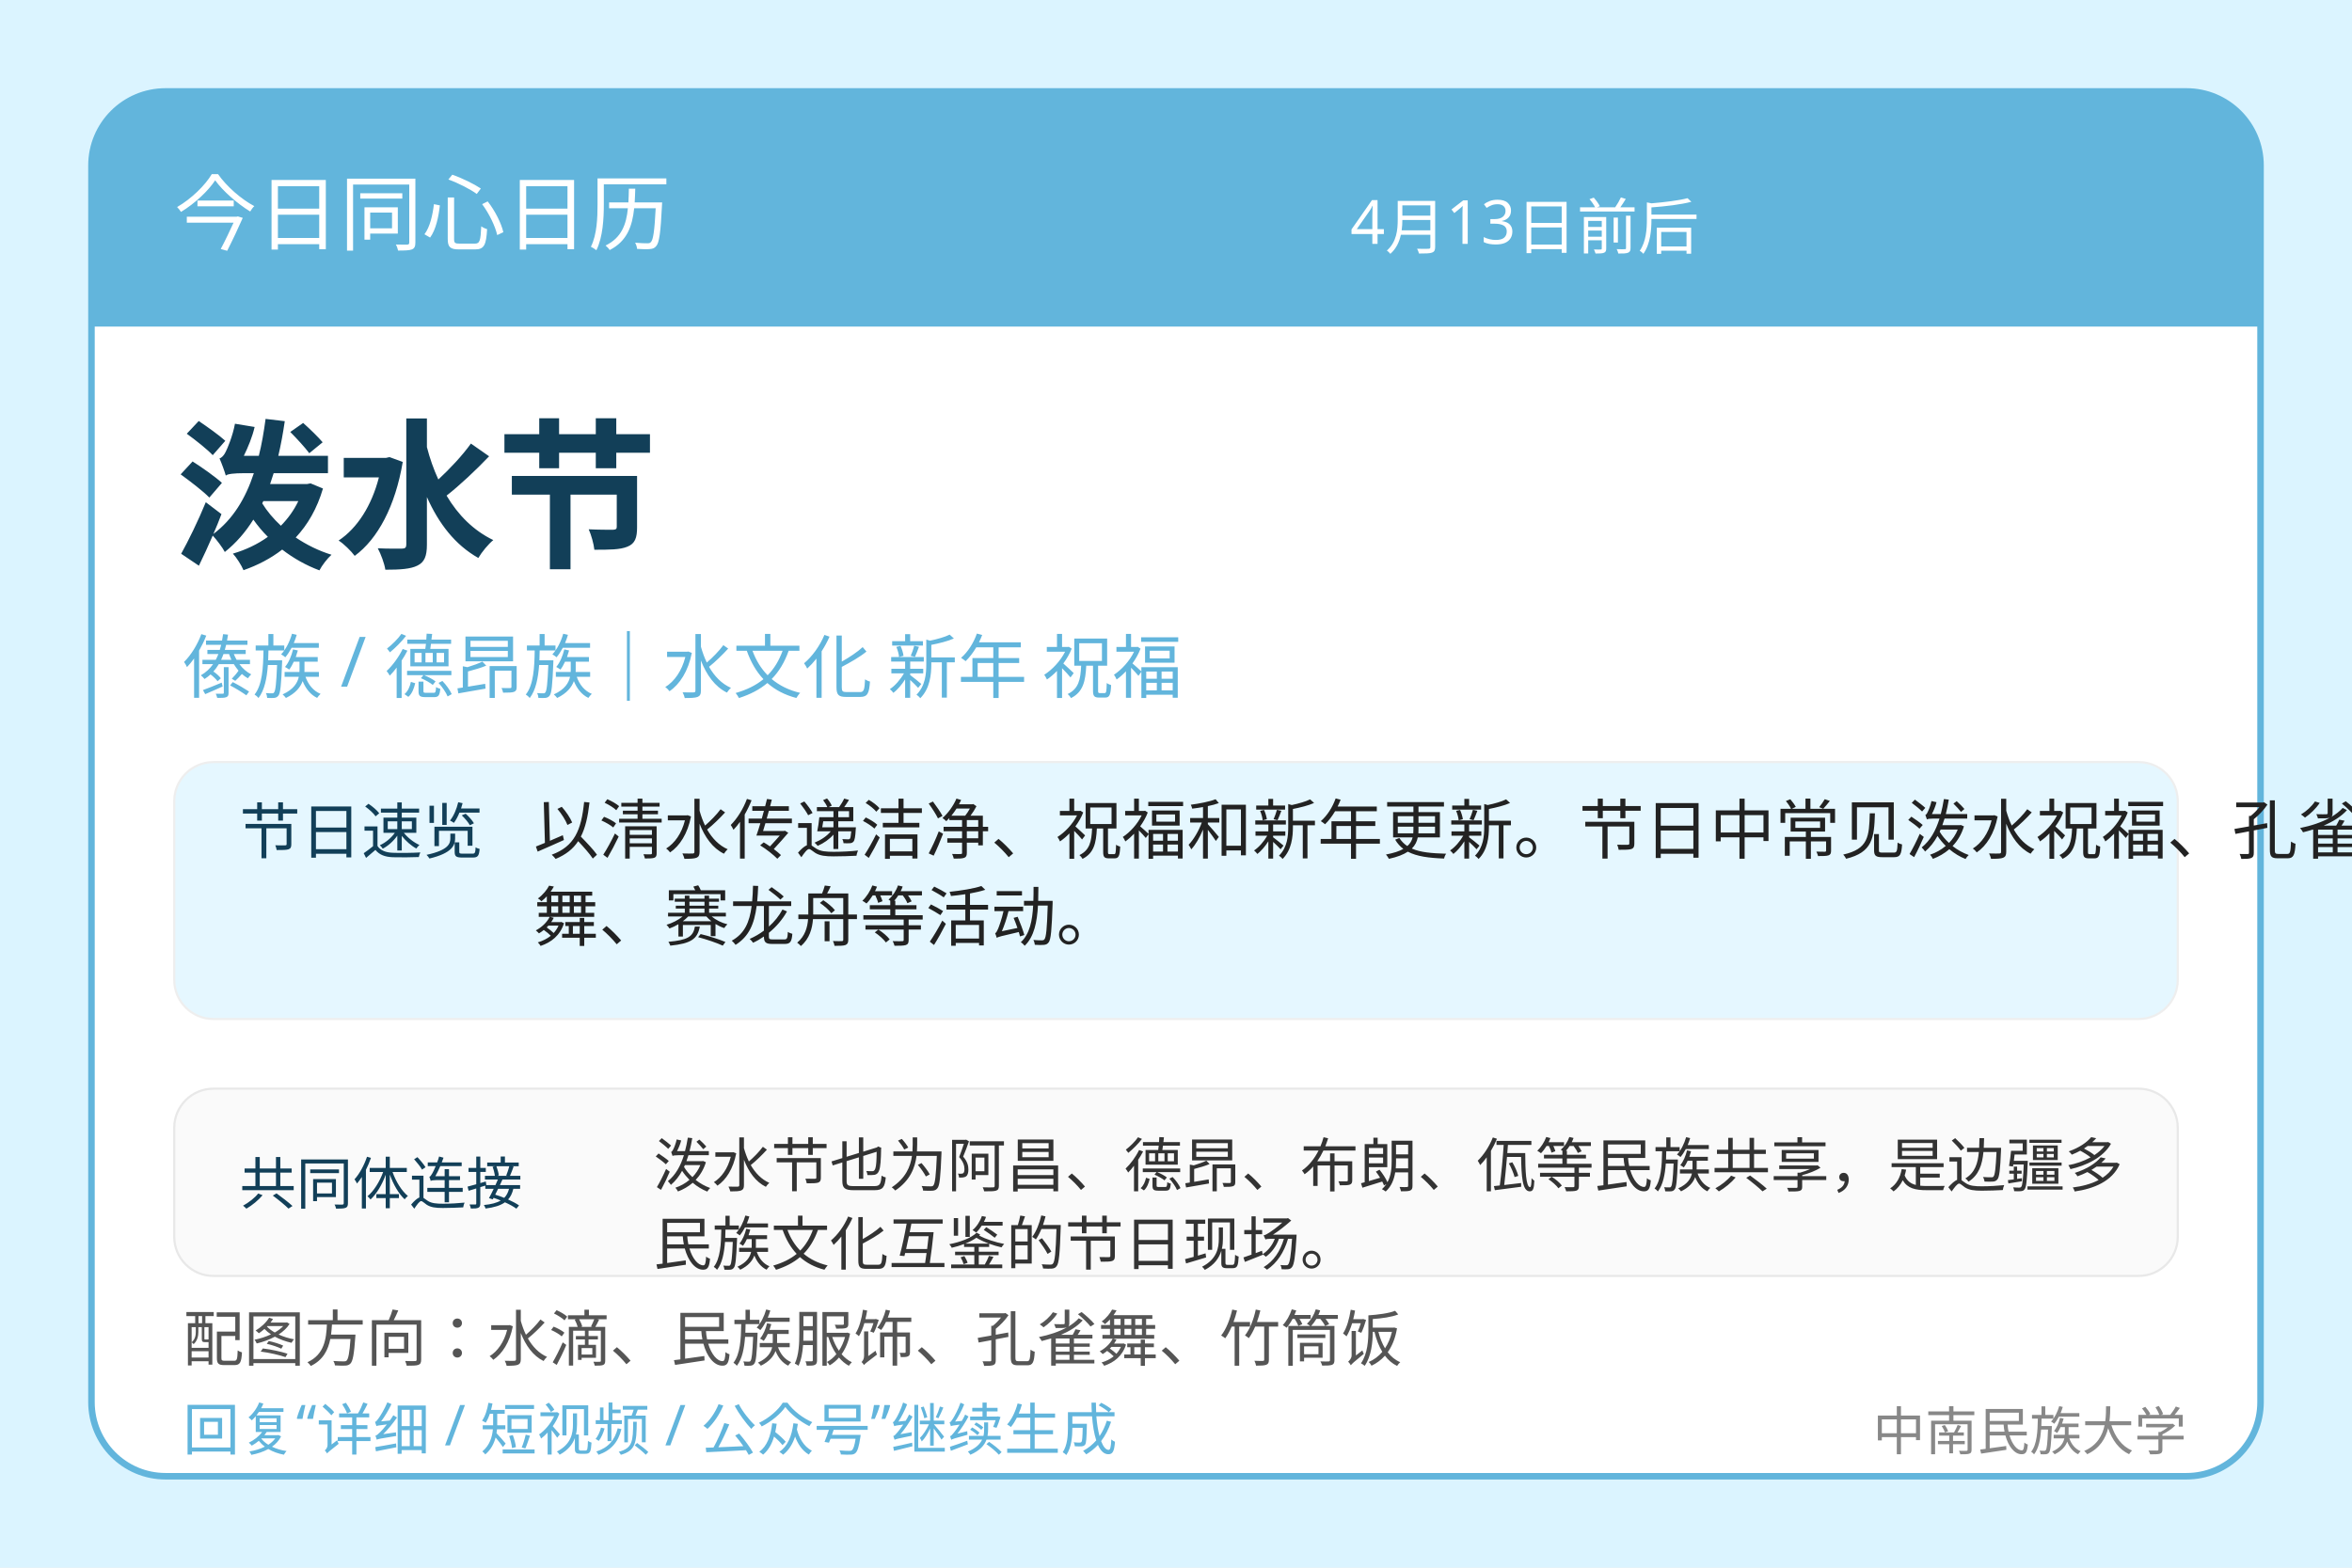
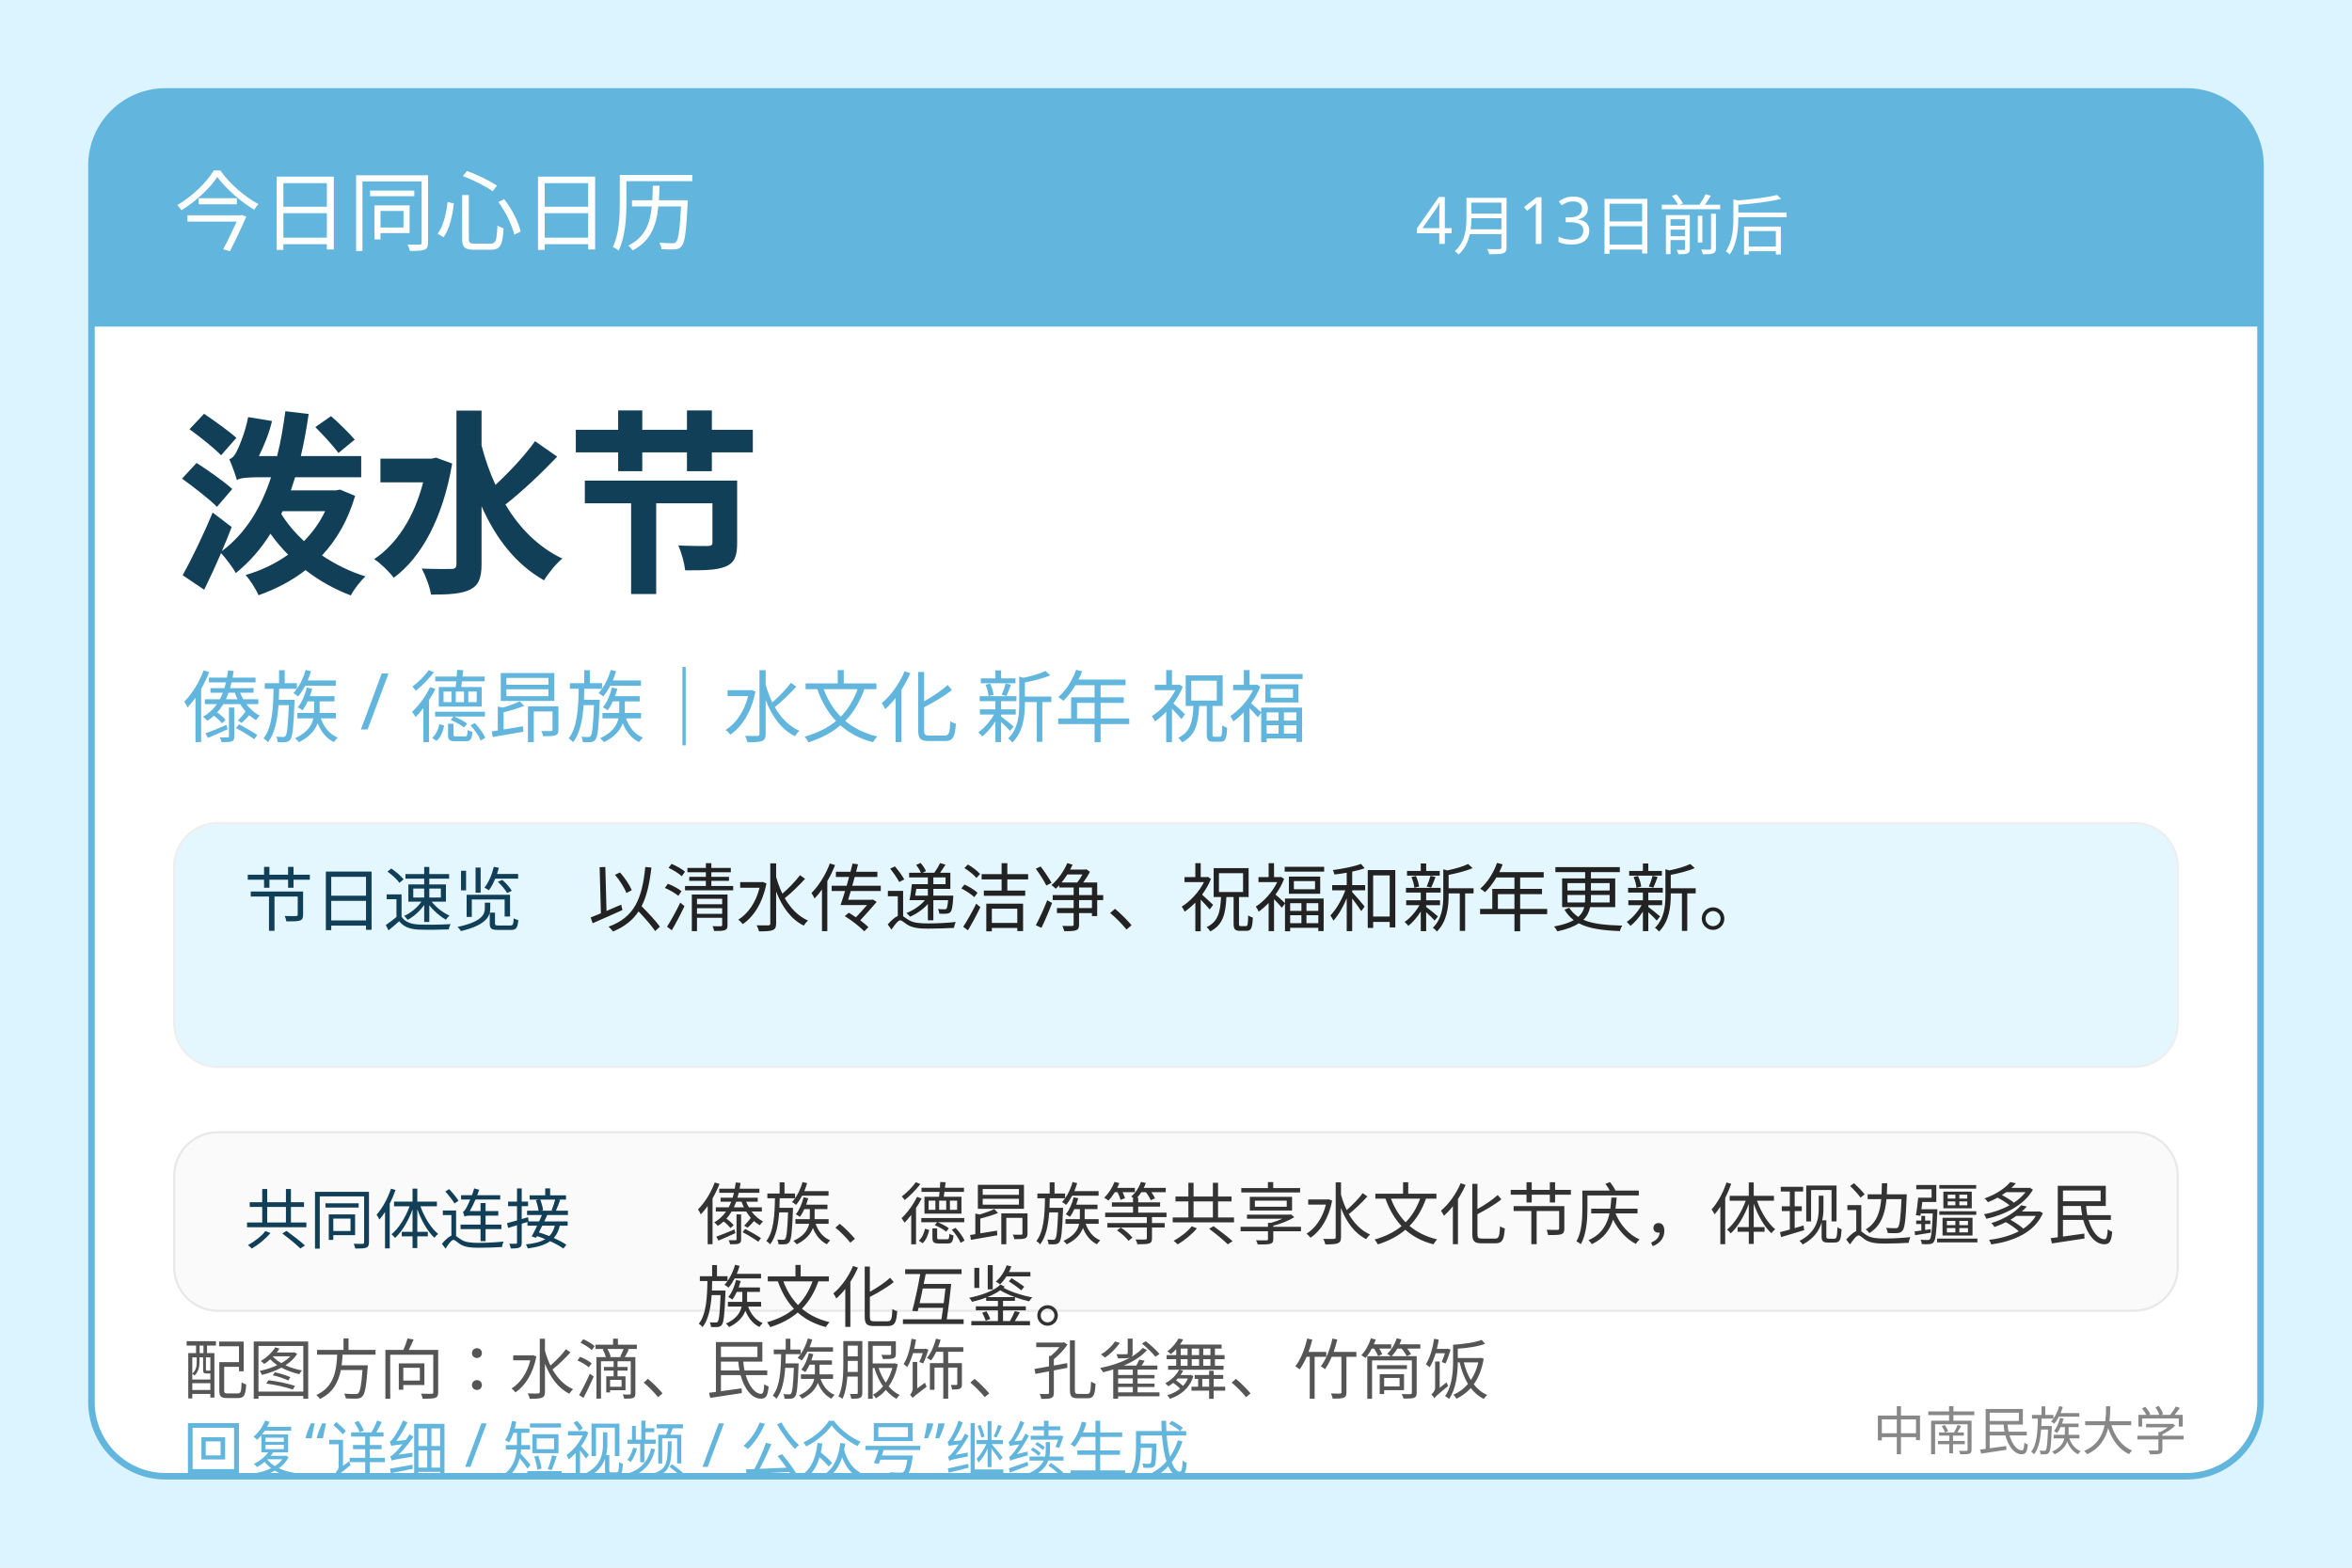
<svg xmlns="http://www.w3.org/2000/svg" width="1080" height="720" viewBox="0 0 1080 720">
  <rect width="1080" height="720" fill="#dbf4ff" />
  <rect x="42" y="42" width="996" height="636" rx="34" fill="#fff" stroke="#62b5dc" stroke-width="3" />
  <path d="M76 42h928a34 34 0 0 1 34 34v74H42V76a34 34 0 0 1 34-34z" fill="#62b5dc" />
-   <text x="80" y="112" font-family="Microsoft YaHei, SimHei, sans-serif" font-size="38" fill="#fff">今日同心日历</text>
-   <text x="620" y="112" font-family="Microsoft YaHei, SimHei, sans-serif" font-size="28" fill="#fff">4月13日前后</text>
-   <text x="80" y="255" font-family="Microsoft YaHei, SimHei, sans-serif" font-size="74" font-weight="700" fill="#123f58">泼水节</text>
-   <text x="84" y="318" font-family="Microsoft YaHei, SimHei, sans-serif" font-size="32" fill="#62b5dc">傣族 / 德昂族｜水文化 新年 祝福</text>
-   <rect x="80" y="350" width="920" height="118" rx="18" fill="#dbf4ff" opacity=".72" stroke="#e8e8e8" />
-   <text x="110" y="392" font-family="Microsoft YaHei, SimHei, sans-serif" font-size="28" fill="#123f58">节日速览</text>
-   <text font-family="Microsoft YaHei, SimHei, sans-serif" font-size="30" fill="#222">
-     <tspan x="245" y="392">以清水传递洁净、祝福和新年更新。节日中常见泼水祝福、孔雀</tspan>
-     <tspan x="245" y="432">舞、赛龙舟等活动。</tspan>
+   <text x="80" y="112" font-family="Microsoft YaHei, SimHei, sans-serif" font-size="40" fill="#fff">今日同心日历</text>
+   <text x="650" y="112" font-family="Microsoft YaHei, SimHei, sans-serif" font-size="30" fill="#fff">4月13日前后</text>
+   <text x="80" y="265" font-family="Microsoft YaHei, SimHei, sans-serif" font-size="90" font-weight="700" fill="#123f58">泼水节</text>
+   <text x="84" y="338" font-family="Microsoft YaHei, SimHei, sans-serif" font-size="36" fill="#62b5dc">傣族 / 德昂族｜水文化 新年 祝福</text>
+   <rect x="80" y="378" width="920" height="112" rx="20" fill="#dbf4ff" opacity=".75" stroke="#e8e8e8" />
+   <text x="112" y="425" font-family="Microsoft YaHei, SimHei, sans-serif" font-size="32" fill="#123f58">节日速览</text>
+   <text font-family="Microsoft YaHei, SimHei, sans-serif" font-size="34" fill="#222">
+     <tspan x="270" y="425">以清水传递洁净、祝福和新年更新。</tspan>
  </text>
-   <rect x="80" y="500" width="920" height="86" rx="18" fill="#fafafa" stroke="#e8e8e8" />
-   <text x="110" y="553" font-family="Microsoft YaHei, SimHei, sans-serif" font-size="26" fill="#123f58">共同体连接</text>
-   <text font-family="Microsoft YaHei, SimHei, sans-serif" font-size="27" fill="#333">
-     <tspan x="300" y="545">泼水节也为阿昌、德昂、布朗、佤等民族共享，是边疆多</tspan>
-     <tspan x="300" y="581">民族文化互鉴的节日现场。</tspan>
+   <rect x="80" y="520" width="920" height="82" rx="20" fill="#fafafa" stroke="#e8e8e8" />
+   <text x="112" y="571" font-family="Microsoft YaHei, SimHei, sans-serif" font-size="30" fill="#123f58">共同体连接</text>
+   <text font-family="Microsoft YaHei, SimHei, sans-serif" font-size="31" fill="#333">
+     <tspan x="320" y="569">傣族、德昂族等共享水文化节庆，体现边疆多民</tspan>
+     <tspan x="320" y="607">族文化互鉴。</tspan>
  </text>
-   <text x="84" y="625" font-family="Microsoft YaHei, SimHei, sans-serif" font-size="28" fill="#555">配图方向：水滴、民族服饰、孔雀舞、竹筒饭</text>
-   <text x="84" y="666" font-family="Microsoft YaHei, SimHei, sans-serif" font-size="26" fill="#62b5dc">回复“详细 / 短视频 / 公众号”继续生成</text>
+   <text x="84" y="640" font-family="Microsoft YaHei, SimHei, sans-serif" font-size="30" fill="#555">配图方向：水滴、民族服饰、孔雀舞、竹筒饭</text>
+   <text x="84" y="676" font-family="Microsoft YaHei, SimHei, sans-serif" font-size="28" fill="#62b5dc">回复“详细 / 短视频 / 公众号”继续生成</text>
  <text x="860" y="666" font-family="Microsoft YaHei, SimHei, sans-serif" font-size="24" fill="#888">中南民族大学</text>
</svg>
